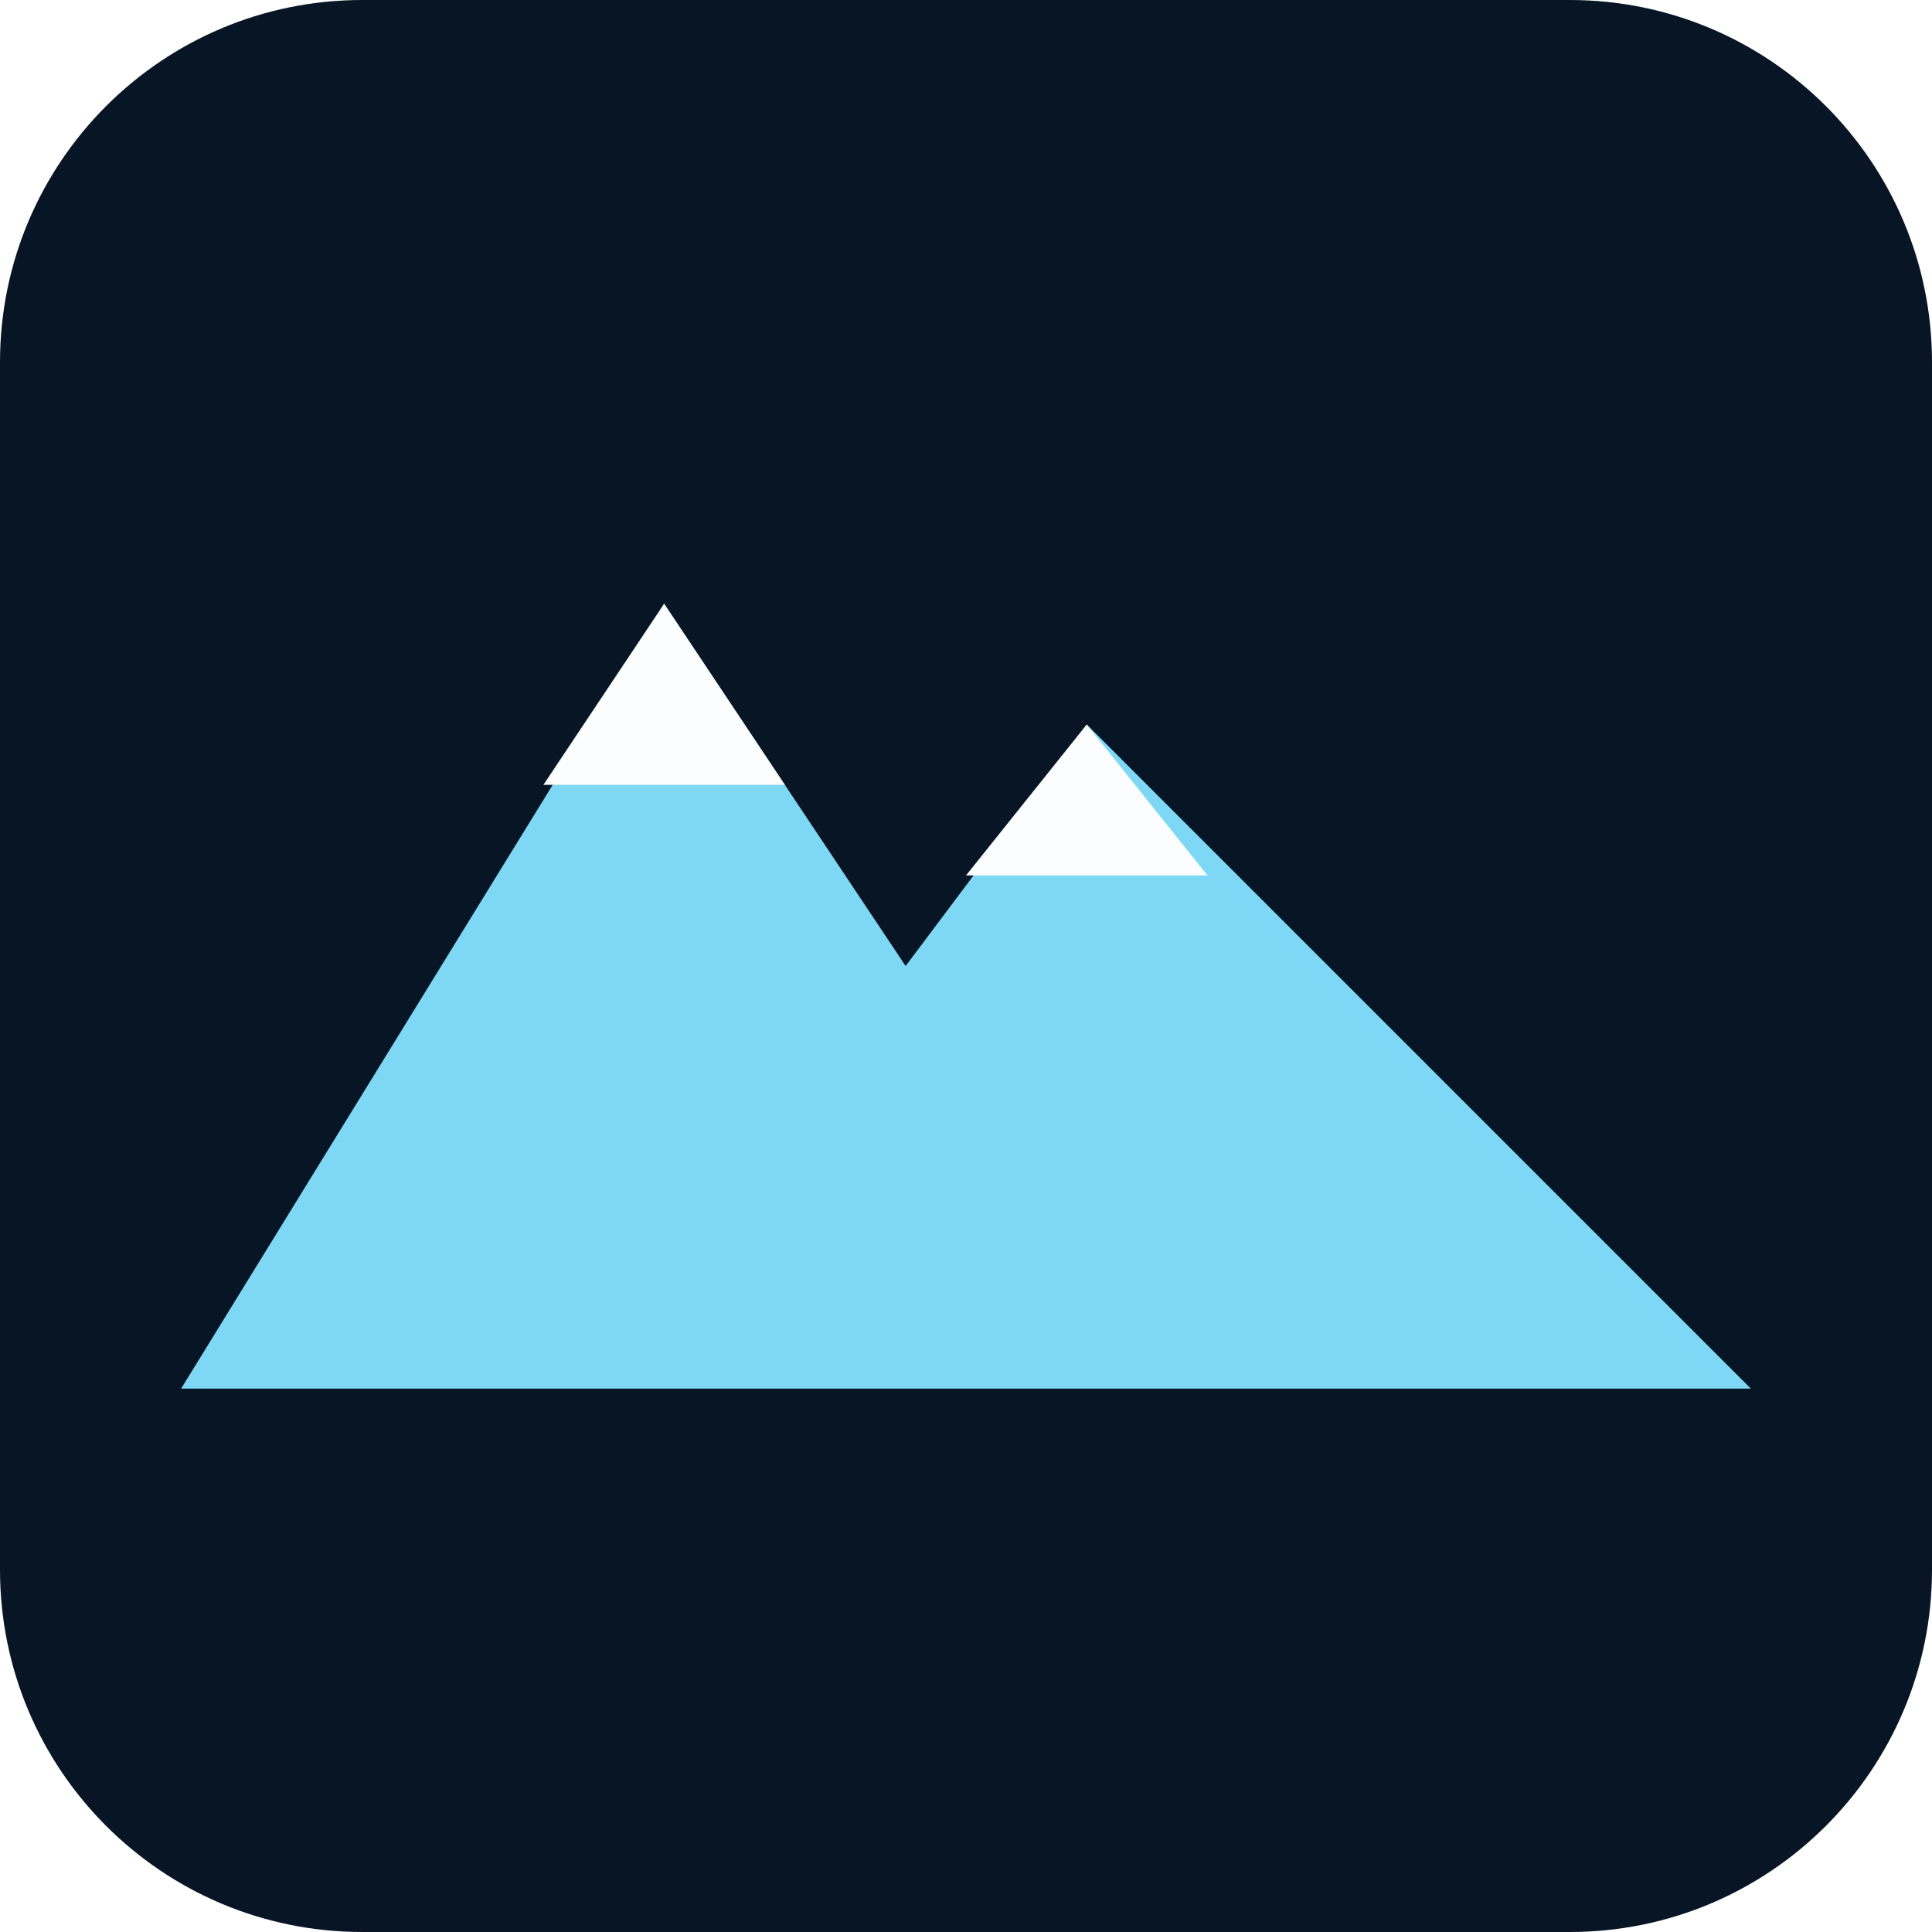
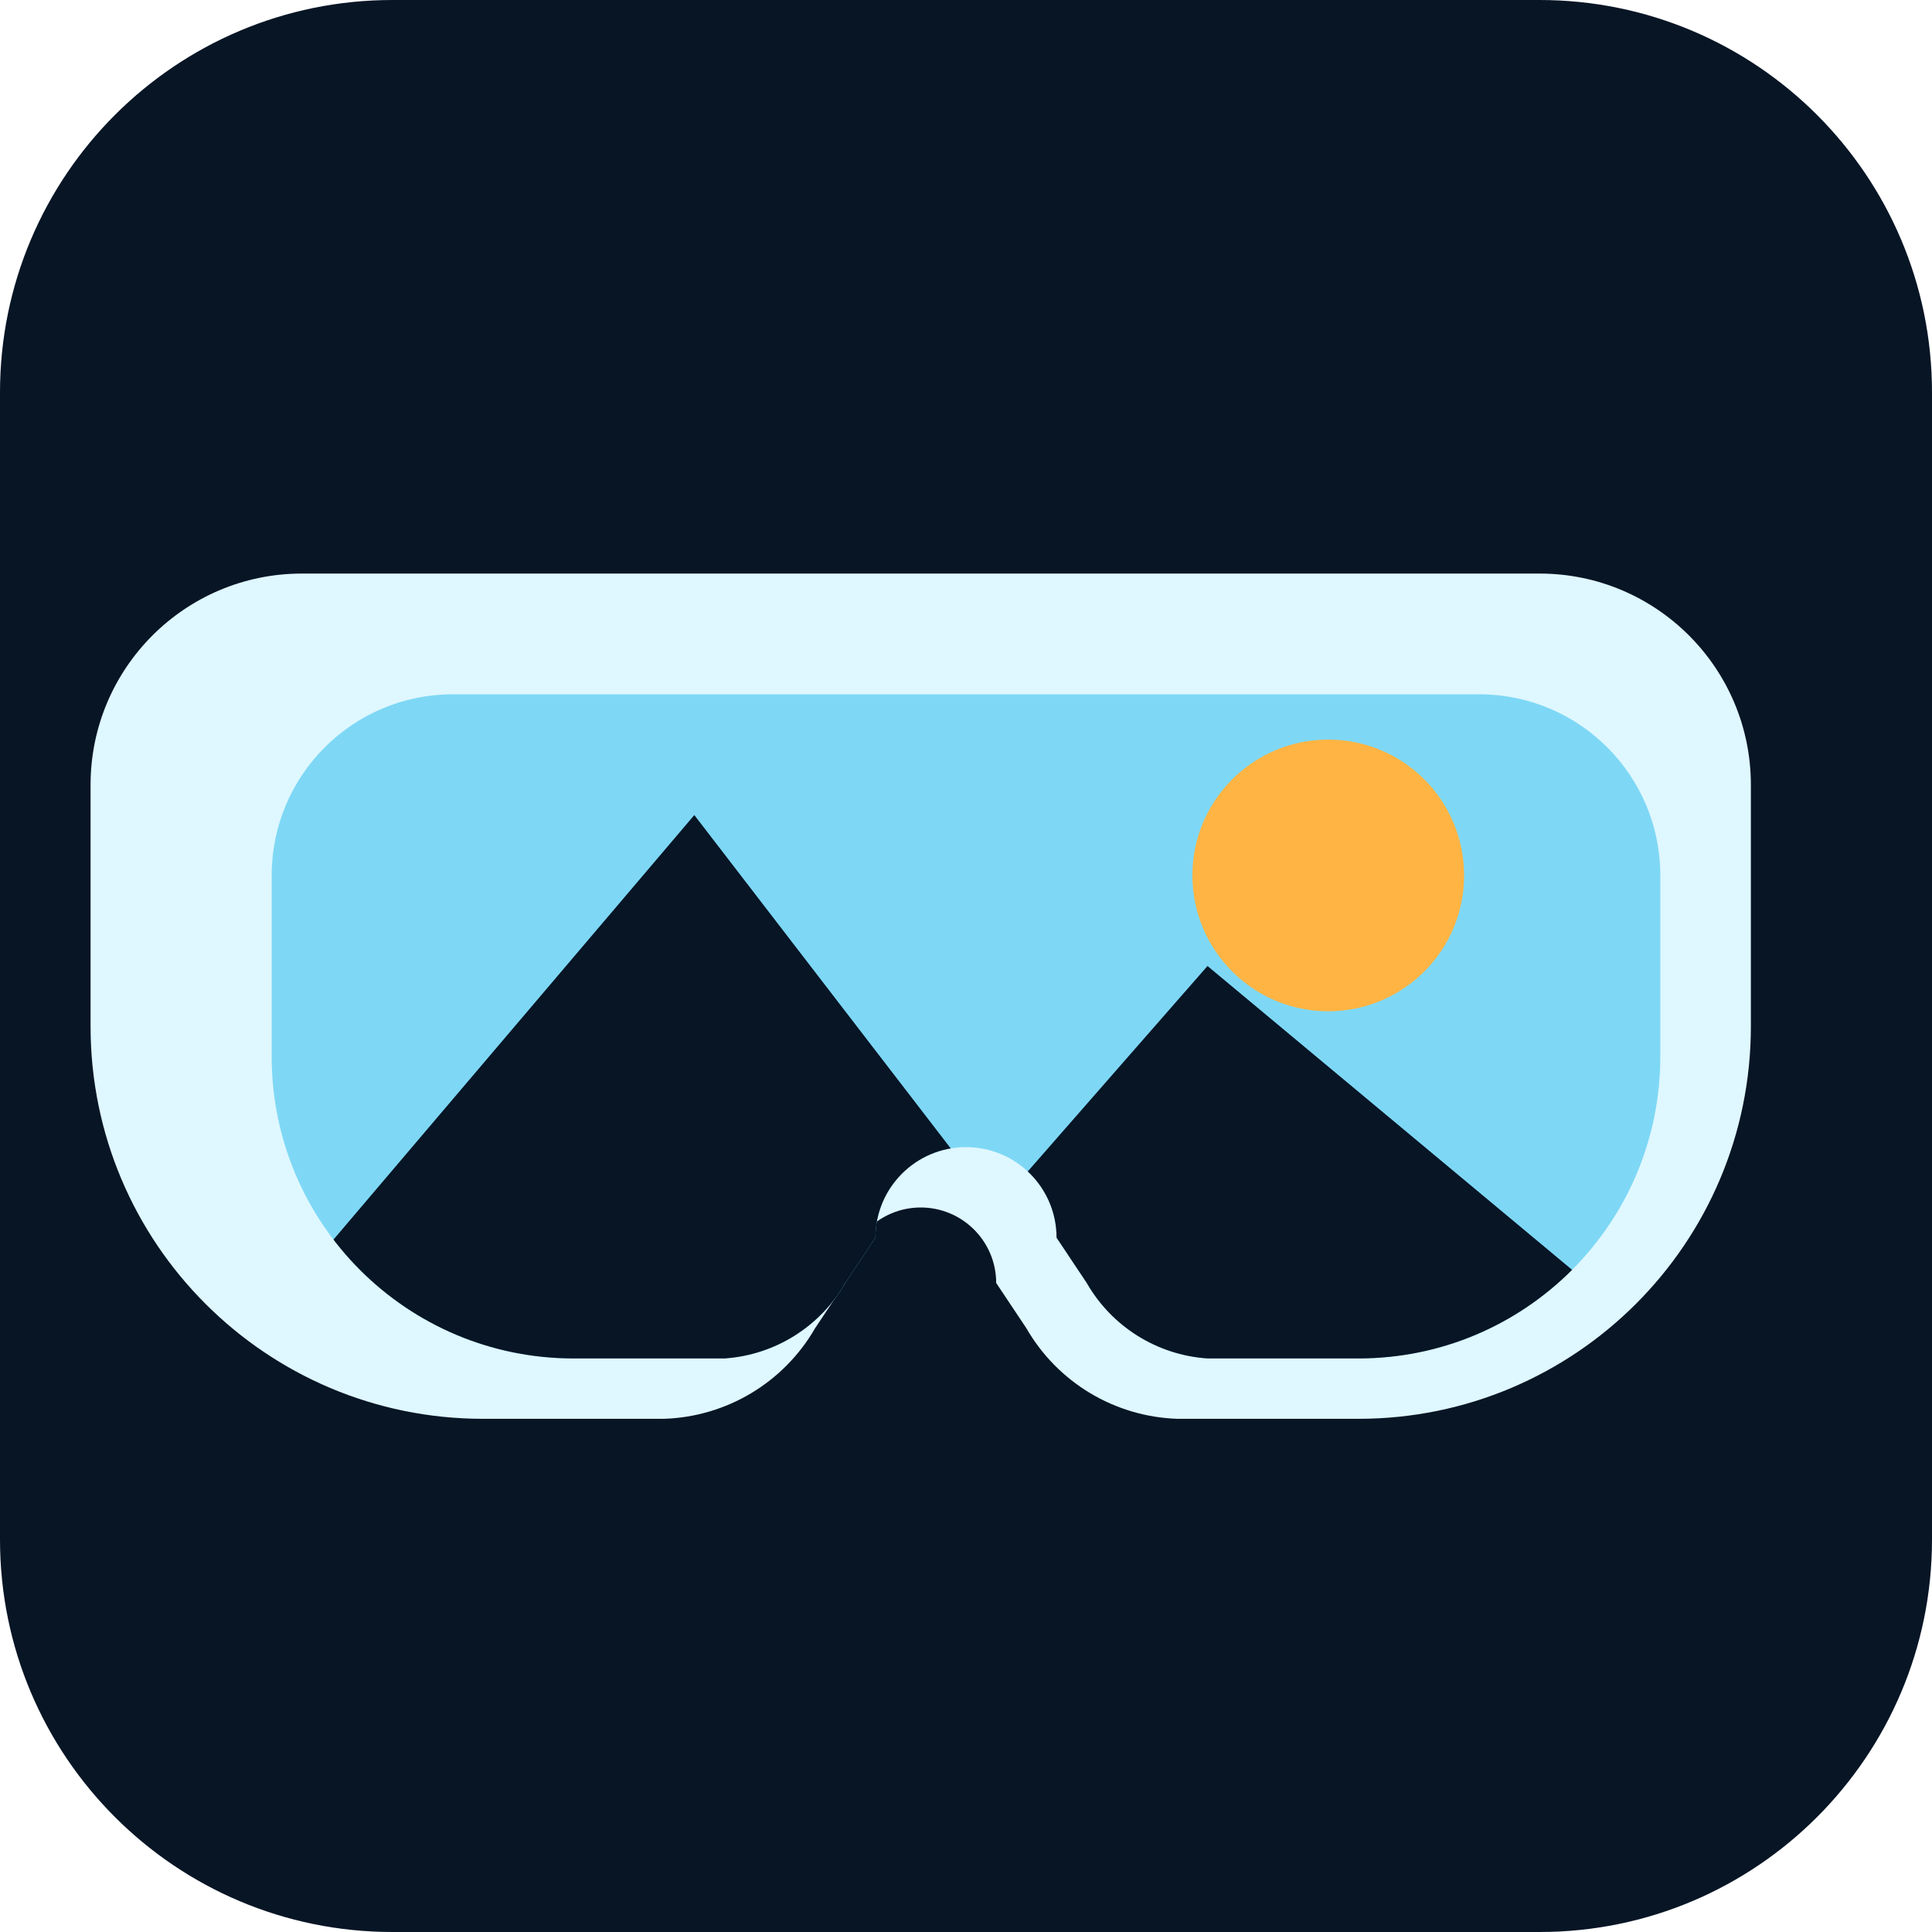
<svg xmlns="http://www.w3.org/2000/svg" viewBox="0 0 64 64">
-   <rect width="64" height="64" rx="12" fill="#071525" />
-   <path d="M6 46 L22 20 L30 32 L36 24 L58 46 Z" fill="#7ed8f5" />
-   <path d="M22 20 L26 26 L18 26 Z" fill="#fbfdff" />
-   <path d="M36 24 L40 29 L32 29 Z" fill="#fbfdff" />
+   <defs>
+     <clipPath id="fl">
+       <path d="M15,23 h34 a6,6 0 0 1 6,6 v6 a10,10 0 0 1 -10,10 h-5 a5,5 0 0 1 -4,-2.5 l-1,-1.5 a3,3 0 0 0 -6,0 l-1,1.5 a5,5 0 0 1 -4,2.5 h-5 a10,10 0 0 1 -10,-10 v-6 a6,6 0 0 1 6,-6 z" />
+     </clipPath>
+   </defs>
+   <rect width="64" height="64" rx="13" fill="#071525" />
+   <path d="M13,19 h38 a7,7 0 0 1 7,7 v8 a13,13 0 0 1 -13,13 h-6 a6,6 0 0 1 -5,-3 l-1,-1.5 a2.5,2.5 0 0 0 -5,0 l-1,1.5 a6,6 0 0 1 -5,3 h-6 a13,13 0 0 1 -13,-13 v-8 a7,7 0 0 1 7,-7 z" fill="#dff7ff" />
+   <path d="M15,23 h34 a6,6 0 0 1 6,6 v6 a10,10 0 0 1 -10,10 h-5 a5,5 0 0 1 -4,-2.5 l-1,-1.5 a3,3 0 0 0 -6,0 l-1,1.5 a5,5 0 0 1 -4,2.5 h-5 a10,10 0 0 1 -10,-10 v-6 a6,6 0 0 1 6,-6 z" fill="#7ed8f5" />
+   <g clip-path="url(#fl)">
+     <path d="M6,47 L23,27 L33,40 L40,32 L58,47 Z" fill="#071525" />
+     <circle cx="44" cy="29" r="4.5" fill="#ffb443" />
+   </g>
</svg>
